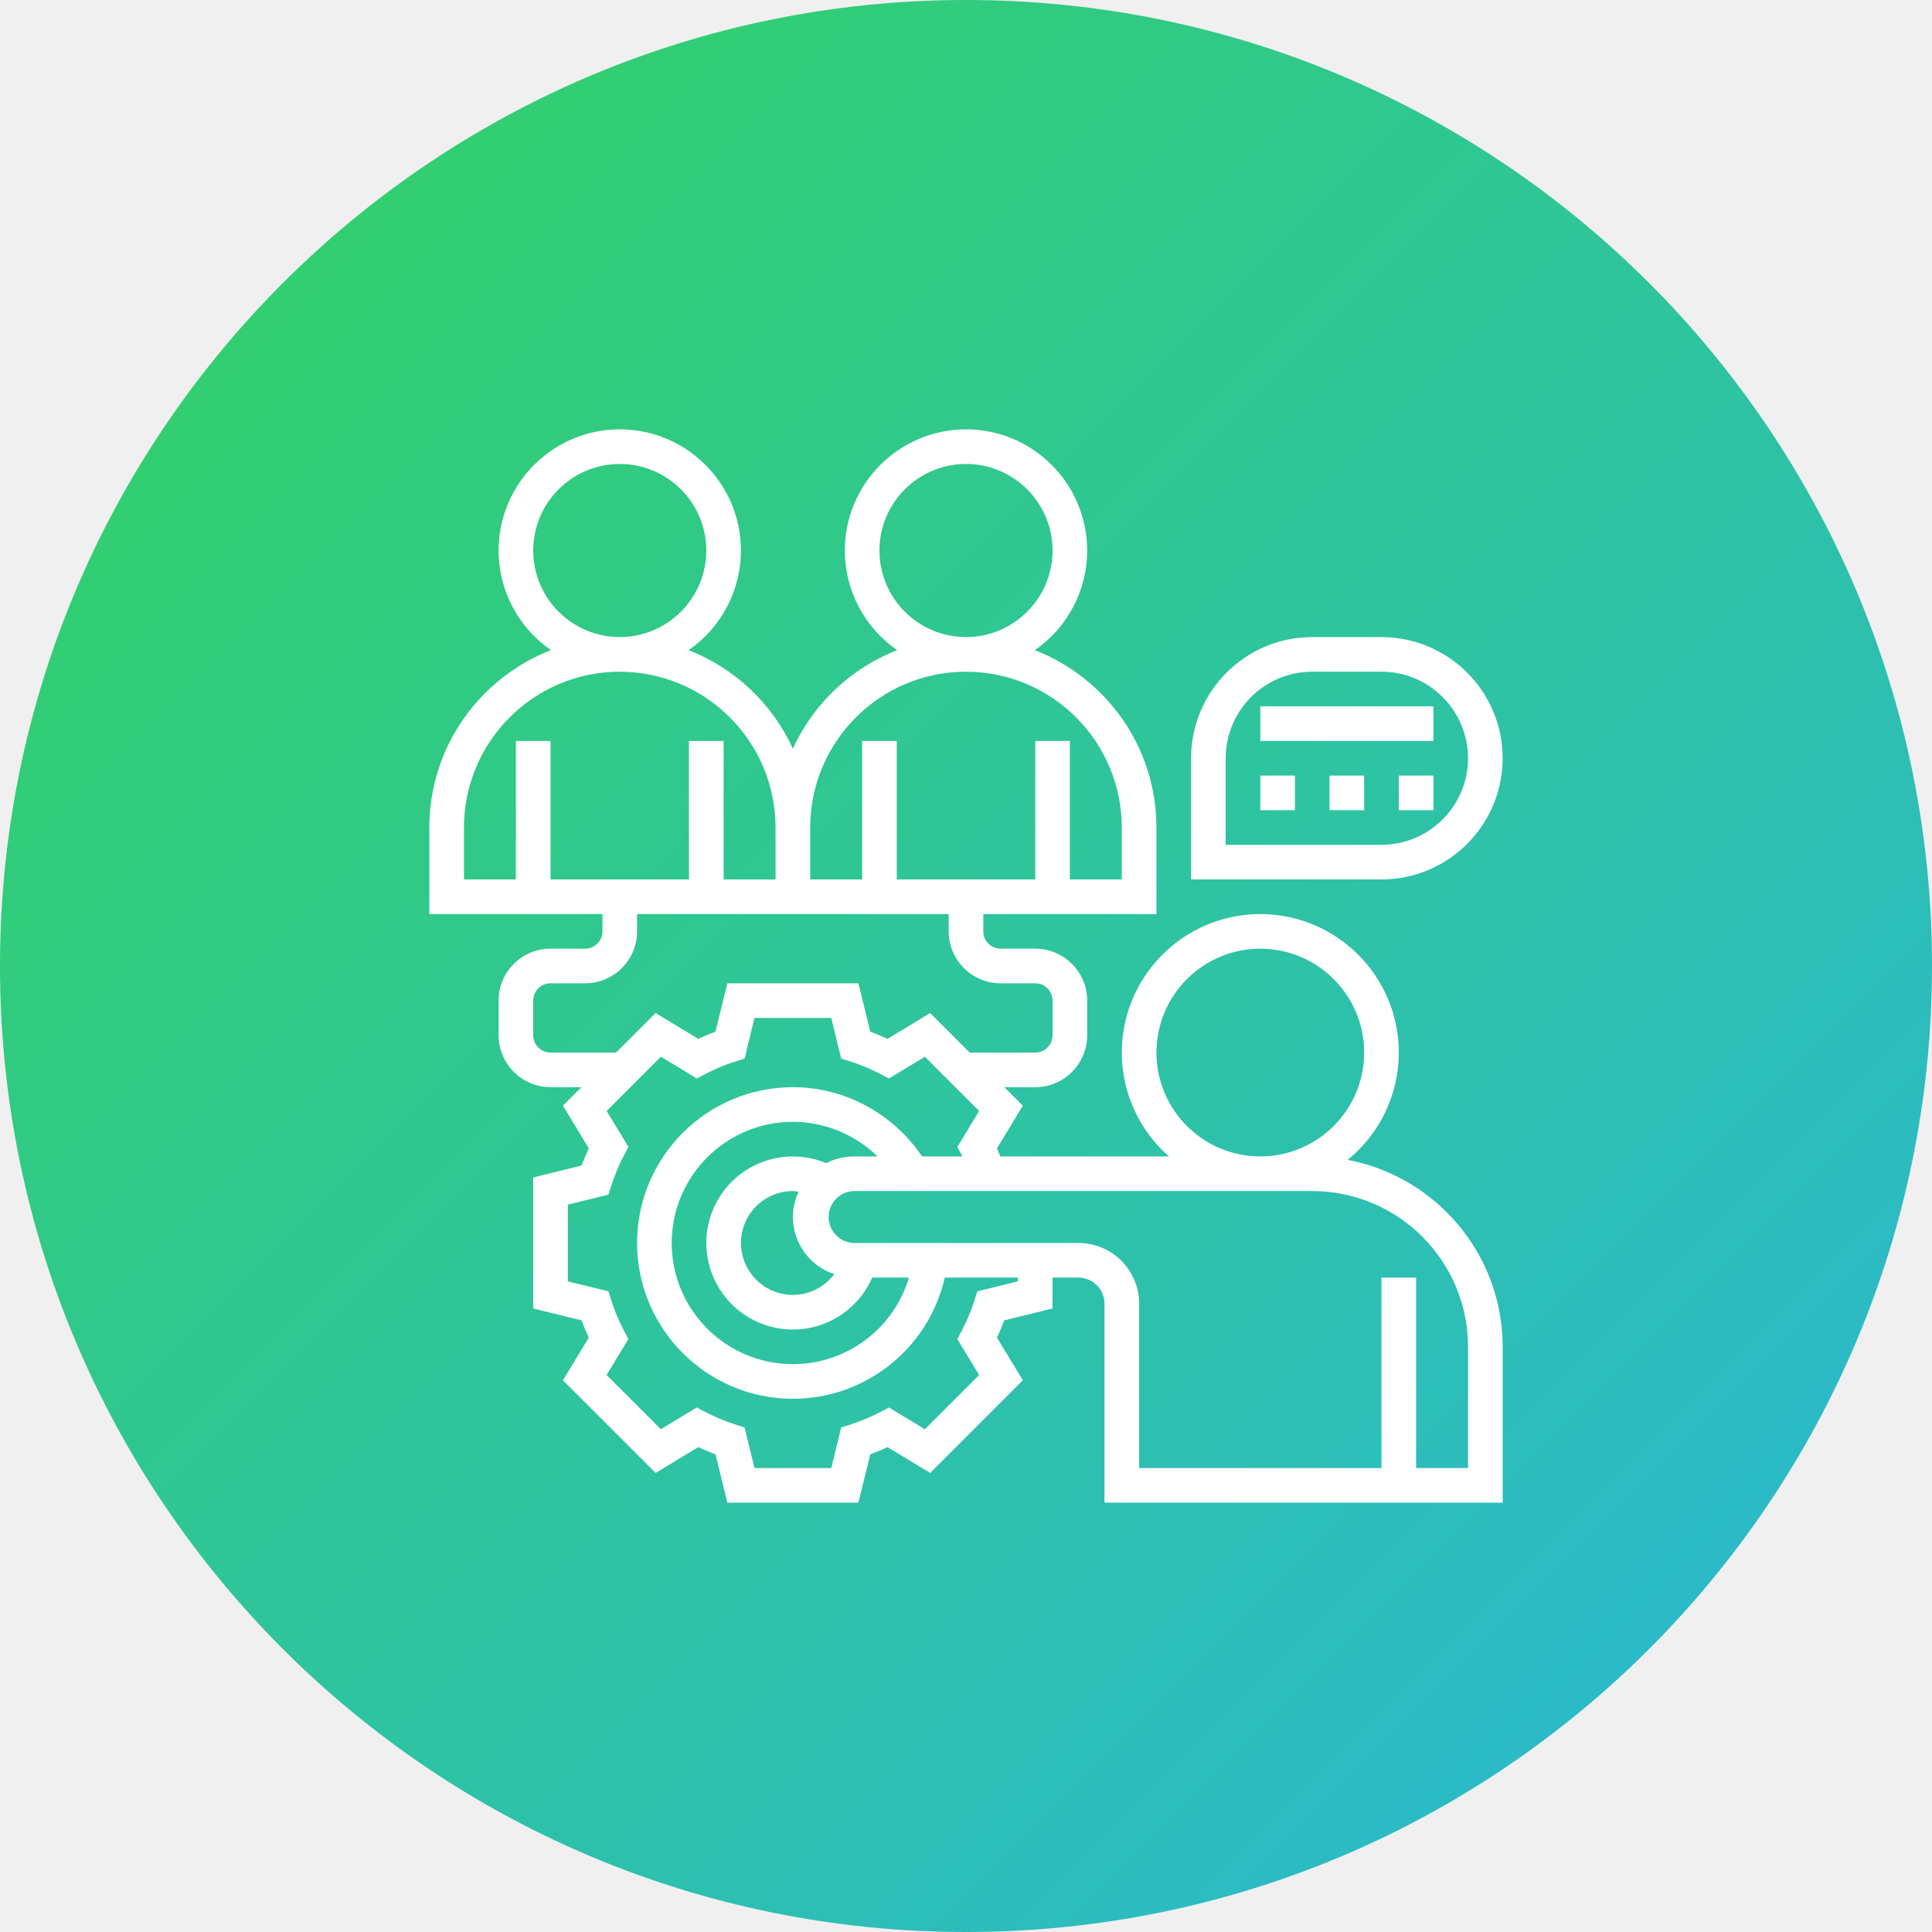
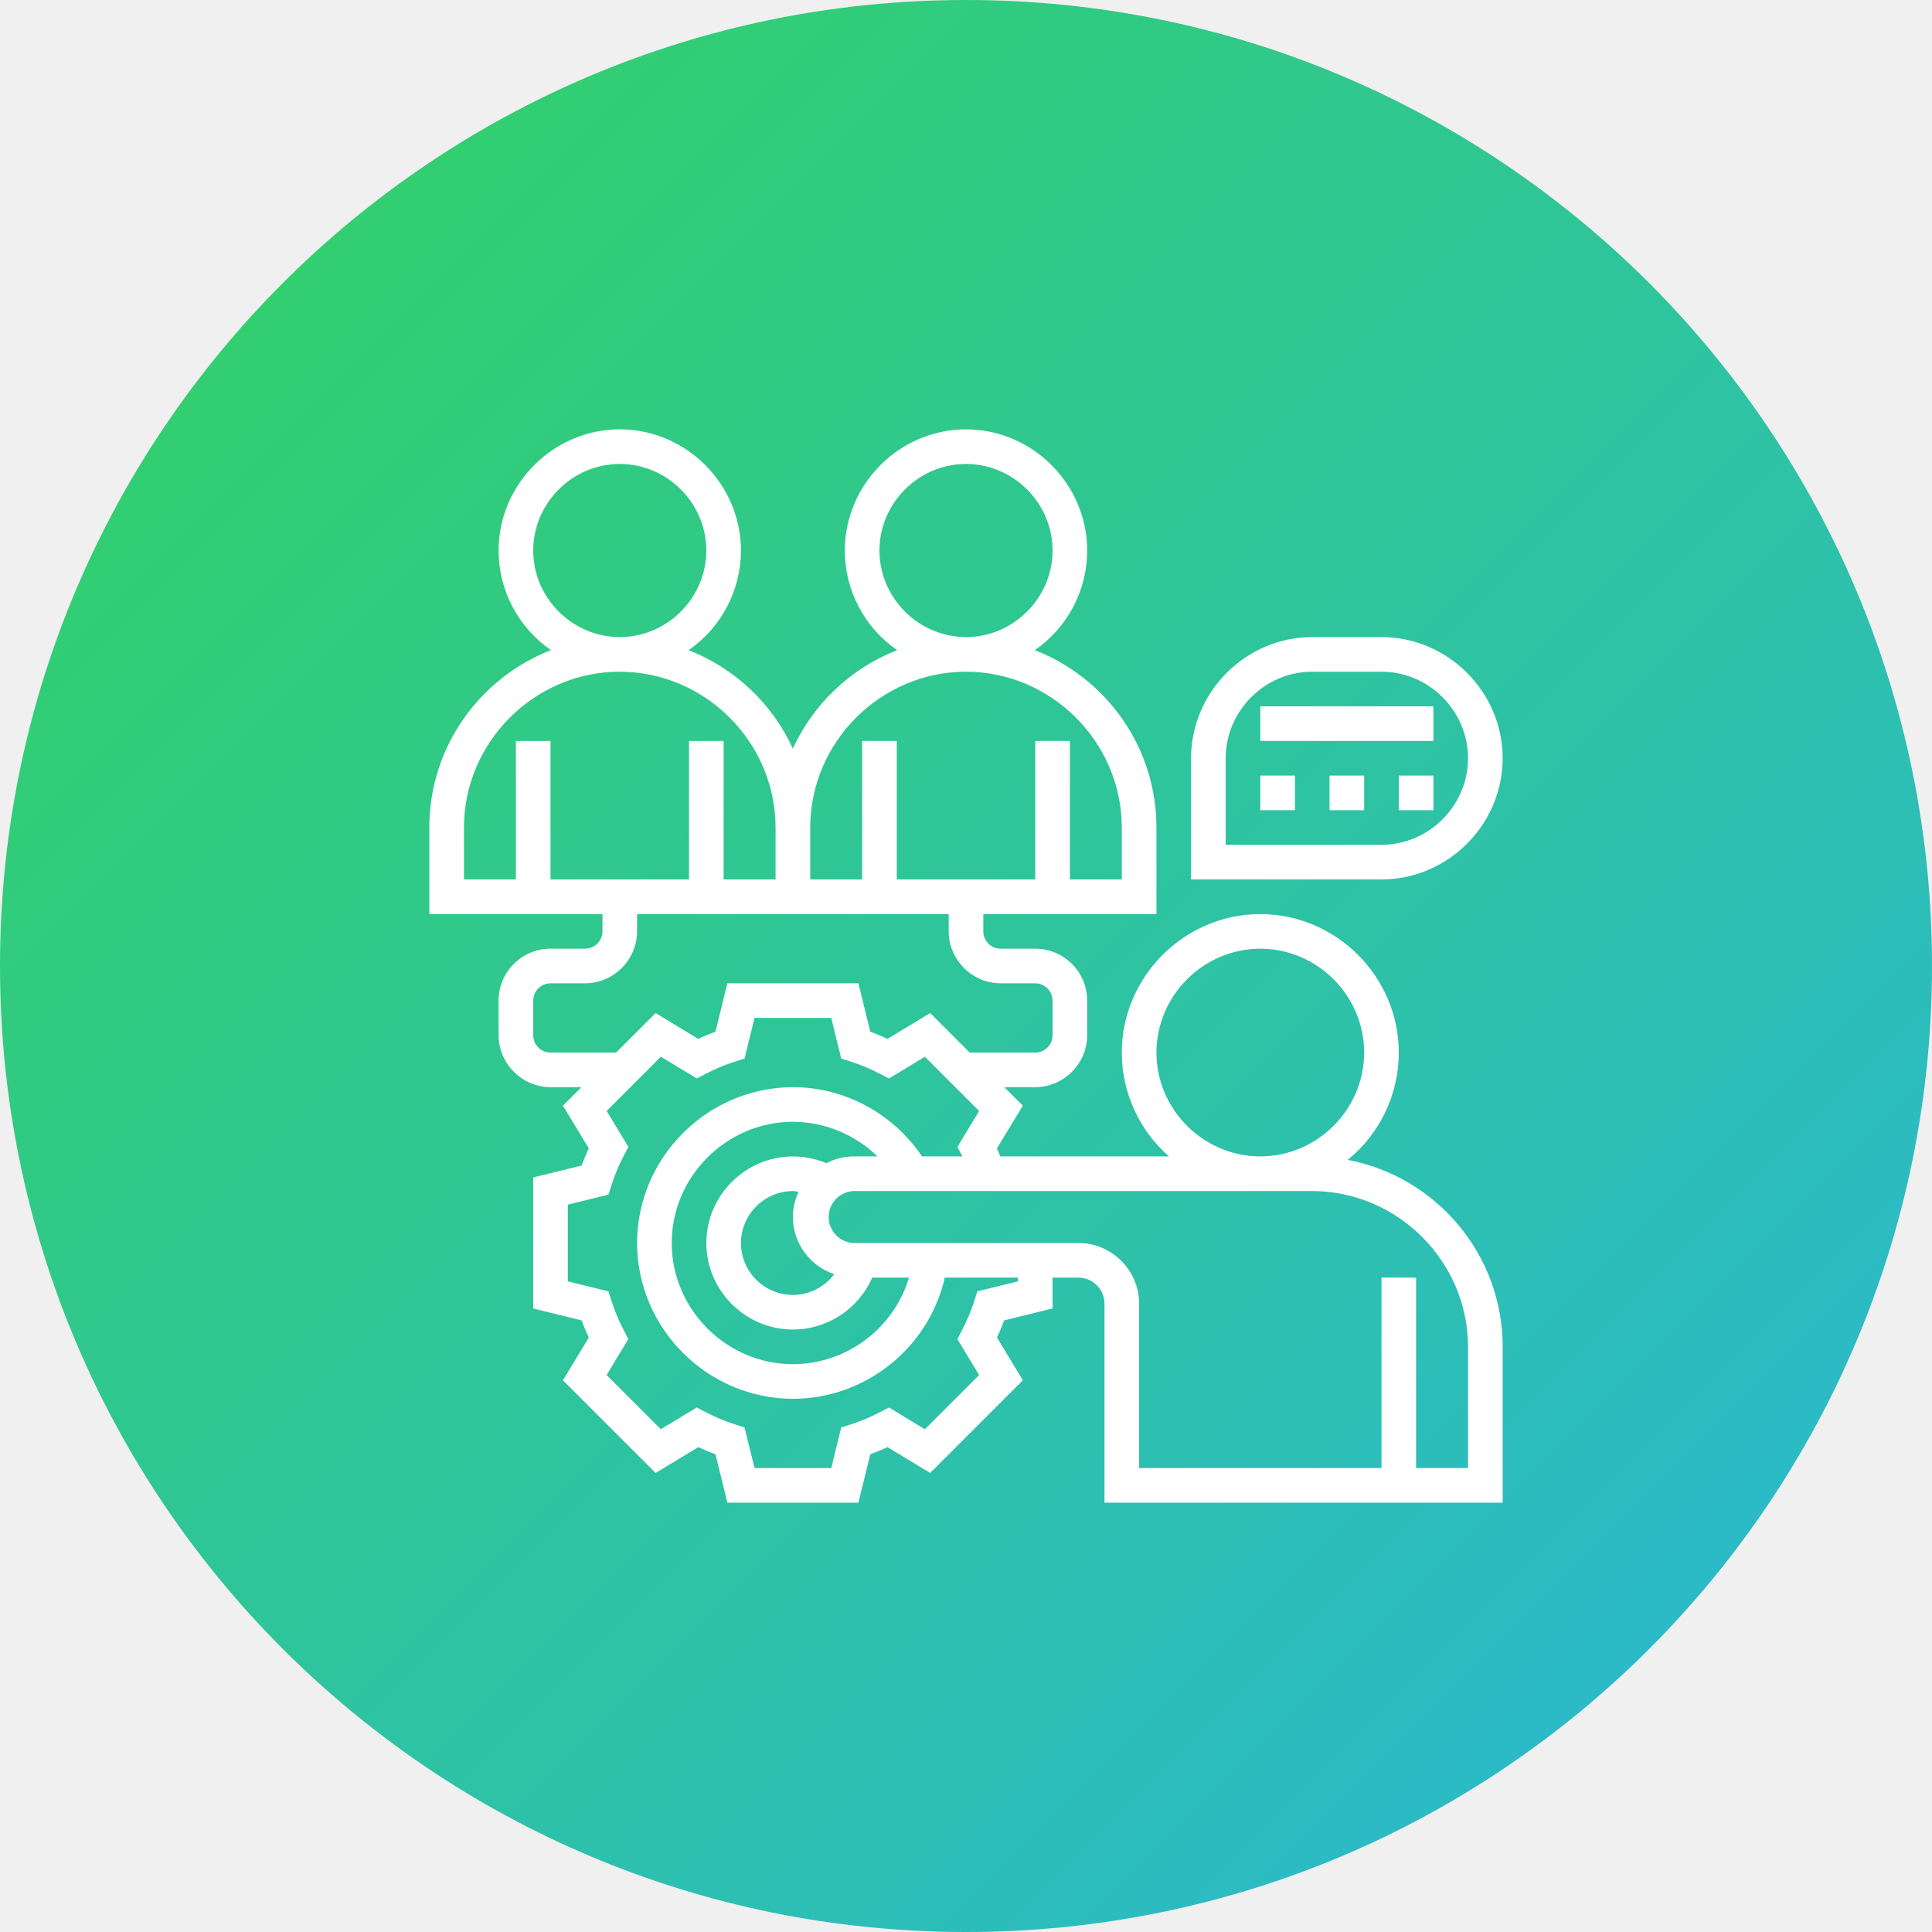
- <svg xmlns="http://www.w3.org/2000/svg" width="72" height="72">
+ <svg xmlns="http://www.w3.org/2000/svg" width="100%" height="100%" viewBox="0 0 72 72" version="1.1" xml:space="preserve" style="fill-rule:evenodd;clip-rule:evenodd;stroke-linejoin:round;stroke-miterlimit:2;">
+   <g>
+     <circle cx="36" cy="36" r="36" style="fill:url(#_Linear1);" />
+     <path d="M36,16C38.476,16.003 40.513,18.04 40.516,20.516C40.515,21.998 39.785,23.388 38.565,24.229C41.212,25.26 43.097,27.83 43.097,30.839L43.097,34.065L36.645,34.065L36.645,34.71C36.645,35.066 36.935,35.355 37.29,35.355L38.58,35.355C39.648,35.355 40.516,36.223 40.516,37.29L40.516,38.58C40.515,39.641 39.642,40.514 38.581,40.516L37.428,40.516L38.118,41.206L37.154,42.796C37.201,42.896 37.235,42.996 37.278,43.096L43.565,43.096C42.449,42.12 41.807,40.708 41.806,39.226C41.809,36.396 44.138,34.068 46.968,34.065C49.798,34.068 52.125,36.395 52.129,39.225C52.129,40.776 51.429,42.247 50.225,43.225C53.508,43.846 56,46.732 56,50.194L56,56L41.161,56L41.161,48.58C41.16,48.05 40.724,47.614 40.194,47.613L39.226,47.613L39.226,48.763L37.424,49.206C37.344,49.421 37.254,49.636 37.155,49.848L38.118,51.438L34.665,54.892L33.075,53.929C32.861,54.029 32.647,54.119 32.433,54.197L31.99,56L27.107,56L26.665,54.198C26.447,54.117 26.233,54.028 26.023,53.93L24.433,54.892L20.979,51.439L21.942,49.849C21.844,49.639 21.755,49.425 21.674,49.207L19.871,48.764L19.871,43.88L21.674,43.437C21.753,43.223 21.843,43.009 21.942,42.795L20.979,41.205L21.669,40.515L20.516,40.515C19.455,40.513 18.583,39.641 18.581,38.58L18.581,37.29C18.581,36.222 19.449,35.354 20.516,35.354L21.807,35.354C22.161,35.354 22.452,35.063 22.452,34.709L22.452,34.064L16,34.064L16,30.838C16,27.829 17.885,25.259 20.532,24.228C19.312,23.387 18.582,21.997 18.581,20.515C18.585,18.039 20.621,16.003 23.097,16C25.573,16.003 27.61,18.04 27.613,20.516C27.612,21.998 26.881,23.388 25.661,24.229C27.383,24.901 28.778,26.218 29.548,27.899C30.318,26.218 31.713,24.902 33.435,24.229C32.215,23.388 31.485,21.998 31.484,20.516C31.487,18.04 33.524,16.003 36,16ZM48.903,44.387L31.806,44.387C31.292,44.41 30.881,44.84 30.881,45.355C30.881,45.87 31.292,46.3 31.806,46.323L40.194,46.323C41.432,46.324 42.451,47.343 42.452,48.581L42.452,54.71L51.484,54.71L51.484,47.613L52.774,47.613L52.774,54.71L54.71,54.71L54.71,50.194C54.707,47.01 52.087,44.39 48.903,44.387ZM30.978,37.935L28.118,37.935L27.748,39.449L27.401,39.559C27.017,39.682 26.645,39.837 26.288,40.024L25.968,40.191L24.629,39.381L22.608,41.403L23.418,42.741L23.25,43.061C23.064,43.418 22.908,43.791 22.785,44.175L22.675,44.521L21.161,44.893L21.161,47.753L22.675,48.123L22.784,48.47C22.901,48.838 23.057,49.213 23.25,49.583L23.417,49.903L22.607,51.242L24.628,53.263L25.966,52.453L26.288,52.621C26.658,52.813 27.032,52.97 27.402,53.087L27.746,53.197L28.119,54.71L30.979,54.71L31.349,53.196L31.695,53.087C32.079,52.964 32.451,52.808 32.808,52.621L33.13,52.454L34.468,53.264L36.489,51.243L35.679,49.905L35.846,49.583C36.039,49.213 36.196,48.839 36.313,48.469L36.423,48.125L37.935,47.752L37.935,47.612L35.21,47.612C34.608,50.244 32.248,52.127 29.548,52.129C26.364,52.125 23.746,49.507 23.742,46.323C23.745,43.139 26.364,40.52 29.548,40.516C31.484,40.516 33.288,41.501 34.361,43.097L35.864,43.097L35.847,43.063L35.68,42.741L36.49,41.403L34.468,39.382L33.13,40.192L32.809,40.025C32.452,39.838 32.08,39.682 31.696,39.559L31.35,39.449L30.978,37.935ZM29.548,41.806C27.071,41.809 25.035,43.846 25.032,46.323C25.035,48.799 27.072,50.836 29.548,50.839C31.539,50.837 33.305,49.52 33.875,47.613L32.504,47.613C31.992,48.786 30.828,49.548 29.548,49.548C27.779,49.548 26.323,48.092 26.323,46.323C26.323,44.554 27.779,43.098 29.548,43.098C29.976,43.098 30.399,43.183 30.794,43.348C31.107,43.186 31.454,43.1 31.806,43.097L32.704,43.097C31.86,42.273 30.727,41.81 29.548,41.807L29.548,41.806ZM29.548,44.387C28.487,44.389 27.614,45.262 27.613,46.323C27.613,47.39 28.481,48.258 29.548,48.258C30.171,48.258 30.732,47.958 31.09,47.485C30.174,47.18 29.551,46.32 29.548,45.355C29.548,45.018 29.628,44.702 29.76,44.415C29.689,44.406 29.62,44.387 29.548,44.387ZM46.968,35.355C44.846,35.357 43.1,37.103 43.097,39.225C43.099,41.348 44.844,43.094 46.967,43.097C49.09,43.095 50.837,41.349 50.839,39.226C50.837,37.103 49.091,35.357 46.968,35.355ZM35.355,34.065L23.742,34.065L23.742,34.71C23.74,35.771 22.867,36.644 21.806,36.645L20.516,36.645C20.162,36.645 19.871,36.936 19.871,37.29L19.871,38.58C19.871,38.937 20.16,39.226 20.516,39.226L22.959,39.226L24.432,37.754L26.022,38.716C26.235,38.616 26.45,38.527 26.664,38.448L27.107,36.645L31.99,36.645L32.433,38.448C32.647,38.528 32.861,38.617 33.075,38.716L34.665,37.754L36.137,39.226L38.581,39.226C38.935,39.226 39.226,38.935 39.226,38.581L39.226,37.29C39.226,36.936 38.935,36.645 38.581,36.645L37.291,36.645C36.23,36.644 35.357,35.771 35.355,34.71L35.355,34.065ZM23.097,25.032C19.913,25.035 17.293,27.655 17.29,30.839L17.29,32.774L19.226,32.774L19.226,27.613L20.516,27.613L20.516,32.774L25.677,32.774L25.677,27.613L26.967,27.613L26.967,32.774L28.903,32.774L28.903,30.84C28.9,27.656 26.281,25.037 23.097,25.033L23.097,25.032ZM36,25.032C32.816,25.036 30.197,27.655 30.194,30.839L30.194,32.774L32.129,32.774L32.129,27.613L33.419,27.613L33.419,32.774L38.581,32.774L38.581,27.613L39.871,27.613L39.871,32.774L41.806,32.774L41.806,30.84C41.803,27.656 39.184,25.036 36,25.032ZM51.484,23.742C53.96,23.745 55.997,25.782 56,28.258C55.997,30.734 53.96,32.771 51.484,32.774L44.387,32.774L44.387,28.258C44.39,25.782 46.427,23.745 48.903,23.742L51.484,23.742ZM51.484,25.032L48.904,25.032C47.135,25.034 45.679,26.489 45.677,28.258L45.677,31.484L51.484,31.484C53.253,31.482 54.708,30.027 54.71,28.258C54.708,26.489 53.253,25.034 51.484,25.032ZM48.258,28.903L48.258,30.193L46.968,30.193L46.968,28.903L48.258,28.903ZM50.838,28.903L50.838,30.193L49.548,30.193L49.548,28.903L50.838,28.903ZM53.419,28.903L53.419,30.193L52.129,30.193L52.129,28.903L53.419,28.903ZM53.419,26.323L53.419,27.613L46.968,27.613L46.968,26.323L53.419,26.323ZM23.097,17.29C21.328,17.292 19.873,18.747 19.871,20.516C19.873,22.285 21.328,23.74 23.097,23.742C24.866,23.74 26.321,22.285 26.323,20.516C26.321,18.747 24.866,17.292 23.097,17.29ZM36,17.29C34.231,17.292 32.776,18.747 32.774,20.516C32.776,22.285 34.231,23.74 36,23.742C37.769,23.74 39.224,22.285 39.226,20.516C39.224,18.747 37.769,17.292 36,17.29Z" style="fill:white;fill-rule:nonzero;" />
+   </g>
  <defs>
-     <linearGradient id="a" x1="0%" x2="99.58%" y1="0%" y2="99.58%">
-       <stop offset="0%" stop-color="#33D35E" />
-       <stop offset="100%" stop-color="#2AB6D9" />
+     <linearGradient id="_Linear1" x1="0" y1="0" x2="1" y2="0" gradientUnits="userSpaceOnUse" gradientTransform="matrix(71.6976,71.6976,-71.6976,71.6976,0,0)">
+       <stop offset="0" style="stop-color:rgb(51,211,94);stop-opacity:1" />
+       <stop offset="1" style="stop-color:rgb(42,182,217);stop-opacity:1" />
    </linearGradient>
  </defs>
-   <g fill="none" fill-rule="evenodd">
-     <circle cx="36" cy="36" r="36" fill="url(#a)" />
-     <path fill="#FFF" fill-rule="nonzero" d="M36 16a4.522 4.522 0 014.516 4.516 4.514 4.514 0 01-1.951 3.713c2.647 1.031 4.532 3.601 4.532 6.61v3.226h-6.452v.645c0 .356.29.645.645.645h1.29c1.068 0 1.936.868 1.936 1.935v1.29a1.938 1.938 0 01-1.935 1.936h-1.153l.69.69-.964 1.59c.047.1.081.2.124.3h6.287a5.146 5.146 0 01-1.759-3.87 5.167 5.167 0 015.162-5.161 5.167 5.167 0 015.161 5.16 5.154 5.154 0 01-1.904 4c3.283.621 5.775 3.507 5.775 6.969V56H41.161v-7.42a.969.969 0 00-.967-.967h-.968v1.15l-1.802.443c-.08.215-.17.43-.269.642l.963 1.59-3.453 3.454-1.59-.963c-.214.1-.428.19-.642.268L31.99 56h-4.883l-.442-1.802a8.519 8.519 0 01-.642-.268l-1.59.962-3.454-3.453.963-1.59a8.632 8.632 0 01-.268-.642l-1.803-.443V43.88l1.803-.443c.079-.214.169-.428.268-.642l-.963-1.59.69-.69h-1.153a1.938 1.938 0 01-1.935-1.935v-1.29c0-1.068.868-1.936 1.935-1.936h1.29a.645.645 0 00.646-.645v-.645H16v-3.226c0-3.009 1.885-5.579 4.532-6.61a4.514 4.514 0 01-1.951-3.713A4.522 4.522 0 0123.097 16a4.522 4.522 0 014.516 4.516 4.514 4.514 0 01-1.952 3.713 7.126 7.126 0 013.887 3.67 7.128 7.128 0 013.887-3.67 4.514 4.514 0 01-1.951-3.713A4.522 4.522 0 0136 16zm12.903 28.387H31.806a.969.969 0 000 1.936h8.388a2.26 2.26 0 012.258 2.258v6.129h9.032v-7.097h1.29v7.097h1.936v-4.516a5.813 5.813 0 00-5.807-5.807zm-17.925-6.452h-2.86l-.37 1.514-.347.11a7.029 7.029 0 00-1.113.465l-.32.167-1.339-.81-2.021 2.022.81 1.338-.168.32a7.08 7.08 0 00-.465 1.114l-.11.346-1.514.372v2.86l1.514.37.109.347c.117.368.273.743.466 1.113l.167.32-.81 1.339 2.021 2.021 1.338-.81.322.168c.37.192.744.349 1.114.466l.344.11.373 1.513h2.86l.37-1.514.346-.109a7.029 7.029 0 001.113-.466l.322-.167 1.338.81 2.021-2.021-.81-1.338.167-.322c.193-.37.35-.744.467-1.114l.11-.344 1.512-.373v-.14H35.21a5.813 5.813 0 01-5.662 4.517 5.813 5.813 0 01-5.806-5.806 5.813 5.813 0 015.806-5.807c1.936 0 3.74.985 4.813 2.581h1.503l-.017-.034-.167-.322.81-1.338-2.022-2.021-1.338.81-.321-.167a7.08 7.08 0 00-1.113-.466l-.346-.11-.372-1.514zm-1.43 3.871a4.522 4.522 0 00-4.516 4.517 4.522 4.522 0 004.516 4.516 4.521 4.521 0 004.327-3.226h-1.371a3.225 3.225 0 11-1.71-4.265 2.234 2.234 0 011.012-.251h.898a4.533 4.533 0 00-3.156-1.29zm0 2.581a1.938 1.938 0 00-1.935 1.936c0 1.067.868 1.935 1.935 1.935.623 0 1.184-.3 1.542-.773a2.253 2.253 0 01-1.542-2.13c0-.337.08-.653.212-.94-.071-.009-.14-.028-.212-.028zm17.42-9.032a3.875 3.875 0 00-3.871 3.87 3.875 3.875 0 003.87 3.872 3.875 3.875 0 003.872-3.871 3.875 3.875 0 00-3.871-3.871zm-11.613-1.29H23.742v.645a1.938 1.938 0 01-1.936 1.935h-1.29a.645.645 0 00-.645.645v1.29c0 .357.289.646.645.646h2.443l1.473-1.472 1.59.962c.213-.1.428-.189.642-.268l.443-1.803h4.883l.443 1.803c.214.08.428.169.642.268l1.59-.962 1.472 1.472h2.444a.645.645 0 00.645-.645v-1.29a.645.645 0 00-.645-.646h-1.29a1.938 1.938 0 01-1.936-1.935v-.645zm-12.258-9.033a5.813 5.813 0 00-5.807 5.807v1.935h1.936v-5.161h1.29v5.161h5.161v-5.161h1.29v5.161h1.936V30.84a5.813 5.813 0 00-5.806-5.807zm12.903 0a5.813 5.813 0 00-5.806 5.807v1.935h1.935v-5.161h1.29v5.161h5.162v-5.161h1.29v5.161h1.935V30.84A5.813 5.813 0 0036 25.032zm15.484-1.29A4.522 4.522 0 0156 28.258a4.522 4.522 0 01-4.516 4.516h-7.097v-4.516a4.522 4.522 0 014.516-4.516zm0 1.29h-2.58a3.23 3.23 0 00-3.227 3.226v3.226h5.807a3.23 3.23 0 003.226-3.226 3.23 3.23 0 00-3.226-3.226zm-3.226 3.871v1.29h-1.29v-1.29h1.29zm2.58 0v1.29h-1.29v-1.29h1.29zm2.581 0v1.29h-1.29v-1.29h1.29zm0-2.58v1.29h-6.451v-1.29h6.451zM23.097 17.29a3.23 3.23 0 00-3.226 3.226 3.23 3.23 0 003.226 3.226 3.23 3.23 0 003.226-3.226 3.23 3.23 0 00-3.226-3.226zm12.903 0a3.23 3.23 0 00-3.226 3.226A3.23 3.23 0 0036 23.742a3.23 3.23 0 003.226-3.226A3.23 3.23 0 0036 17.29z" />
-   </g>
</svg>
